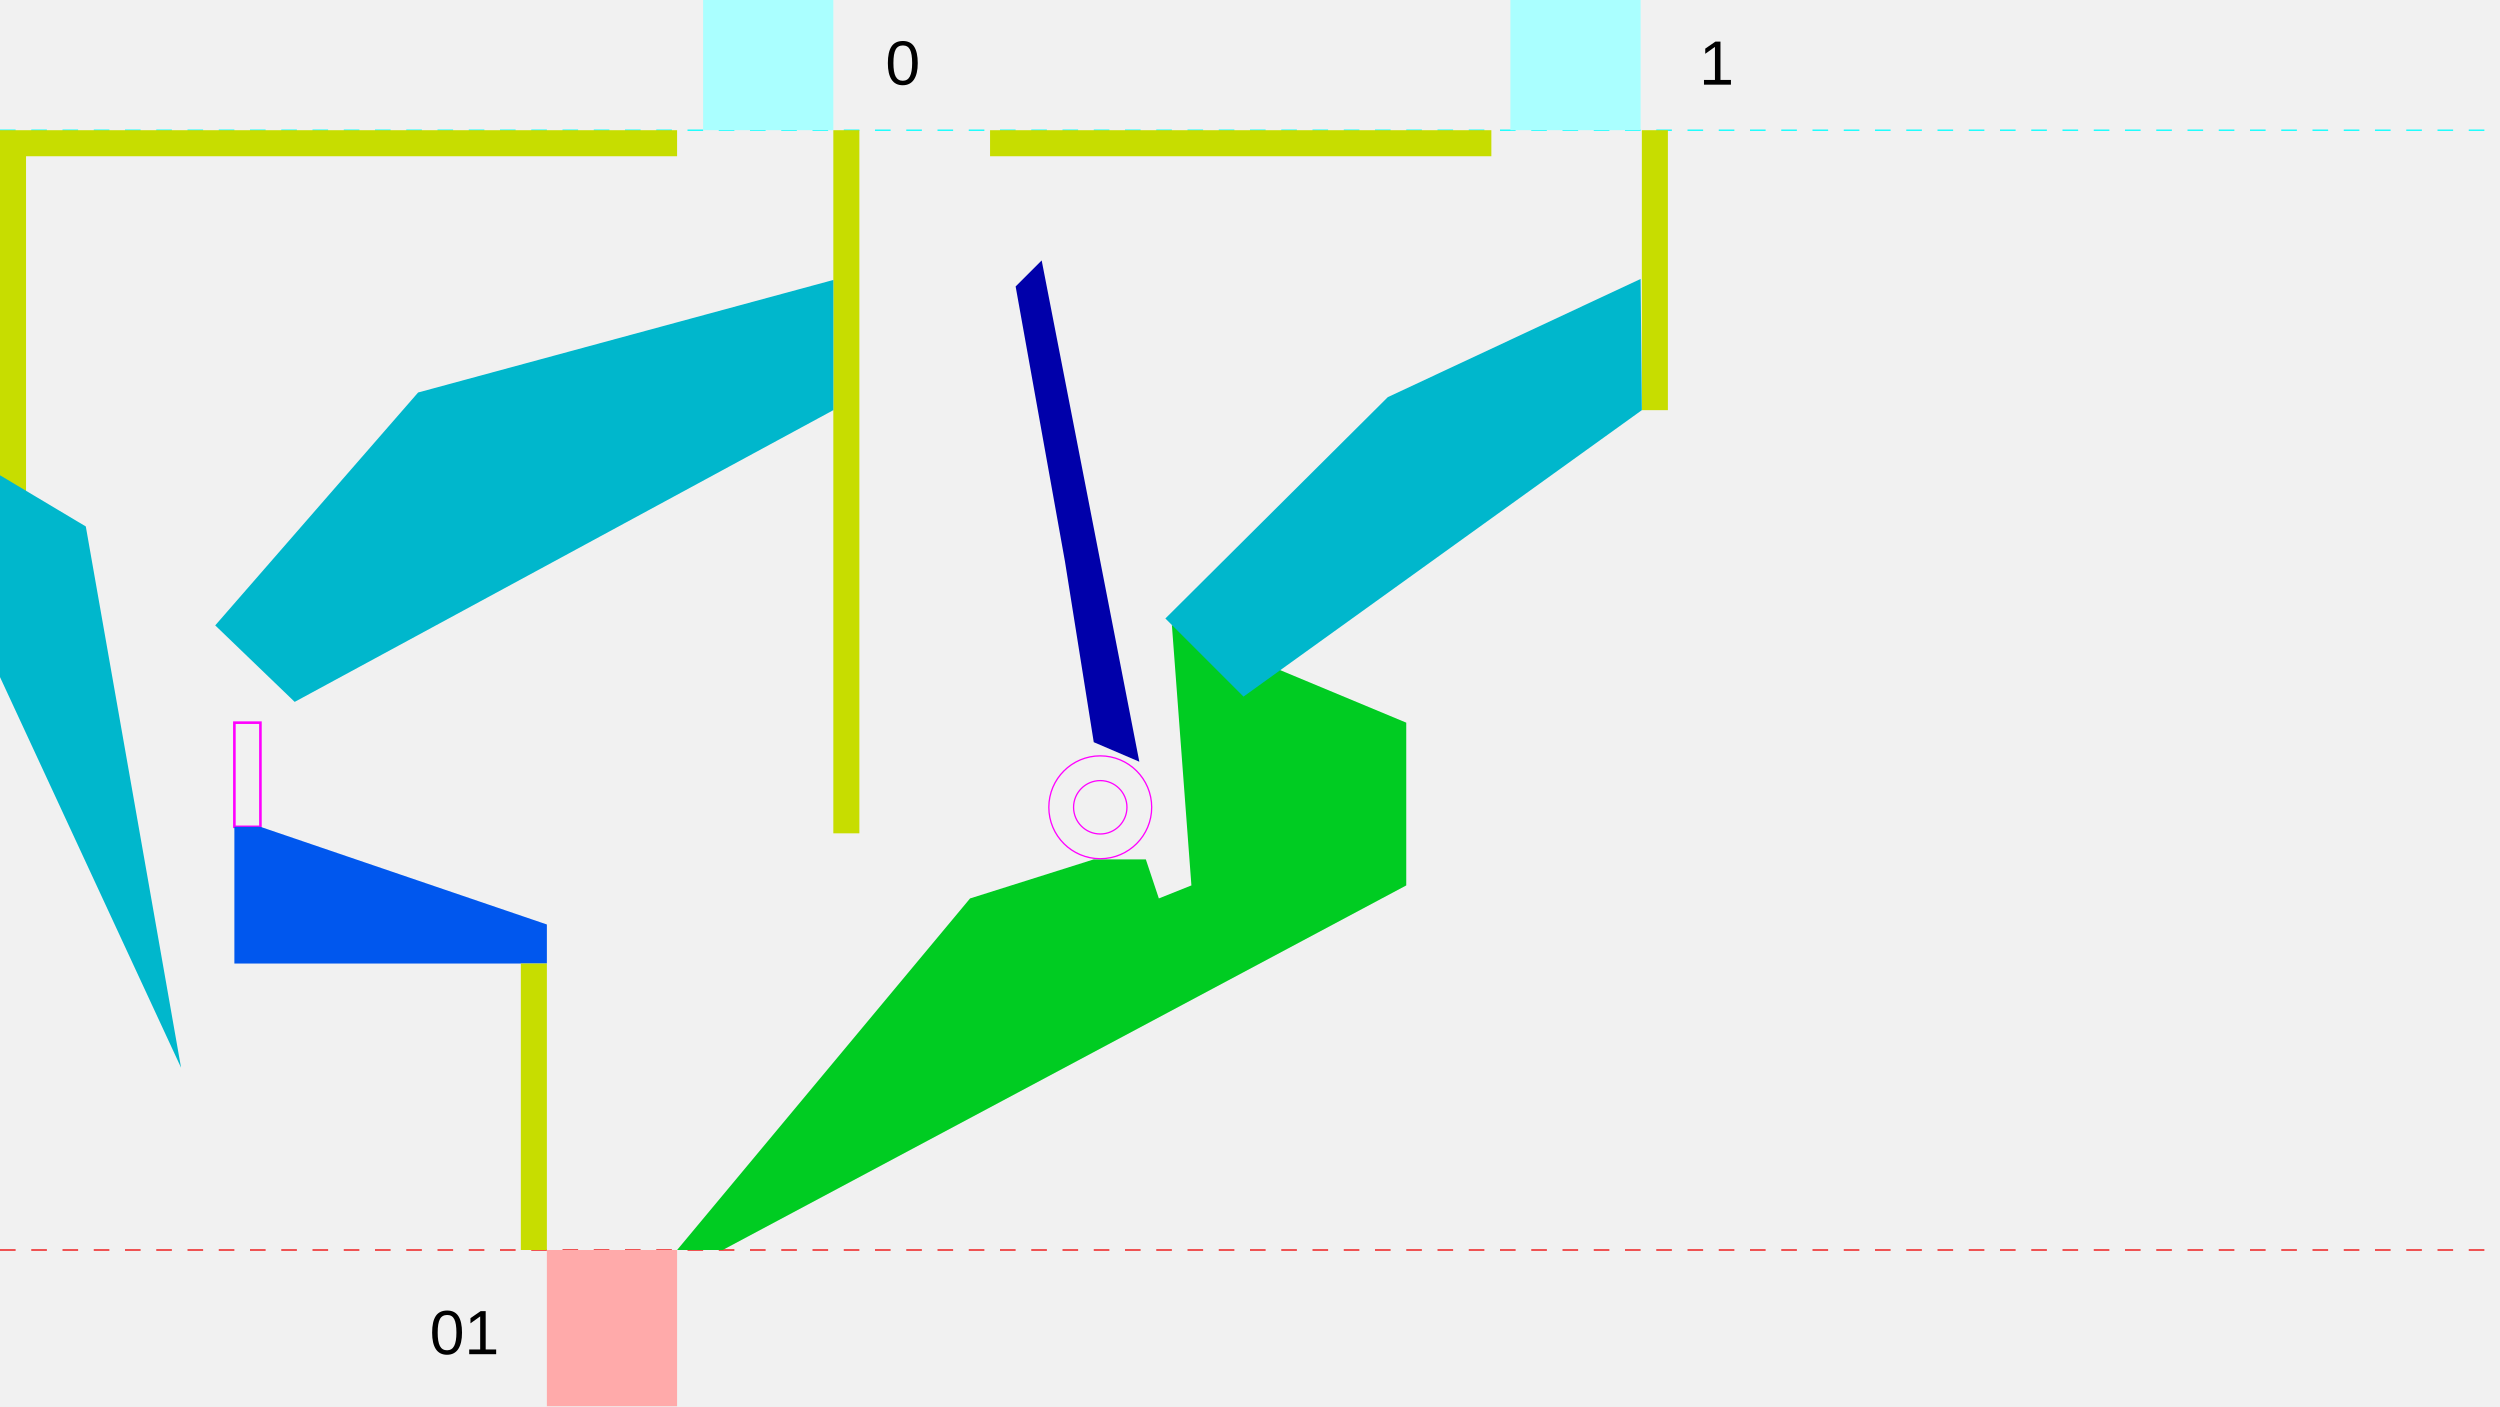
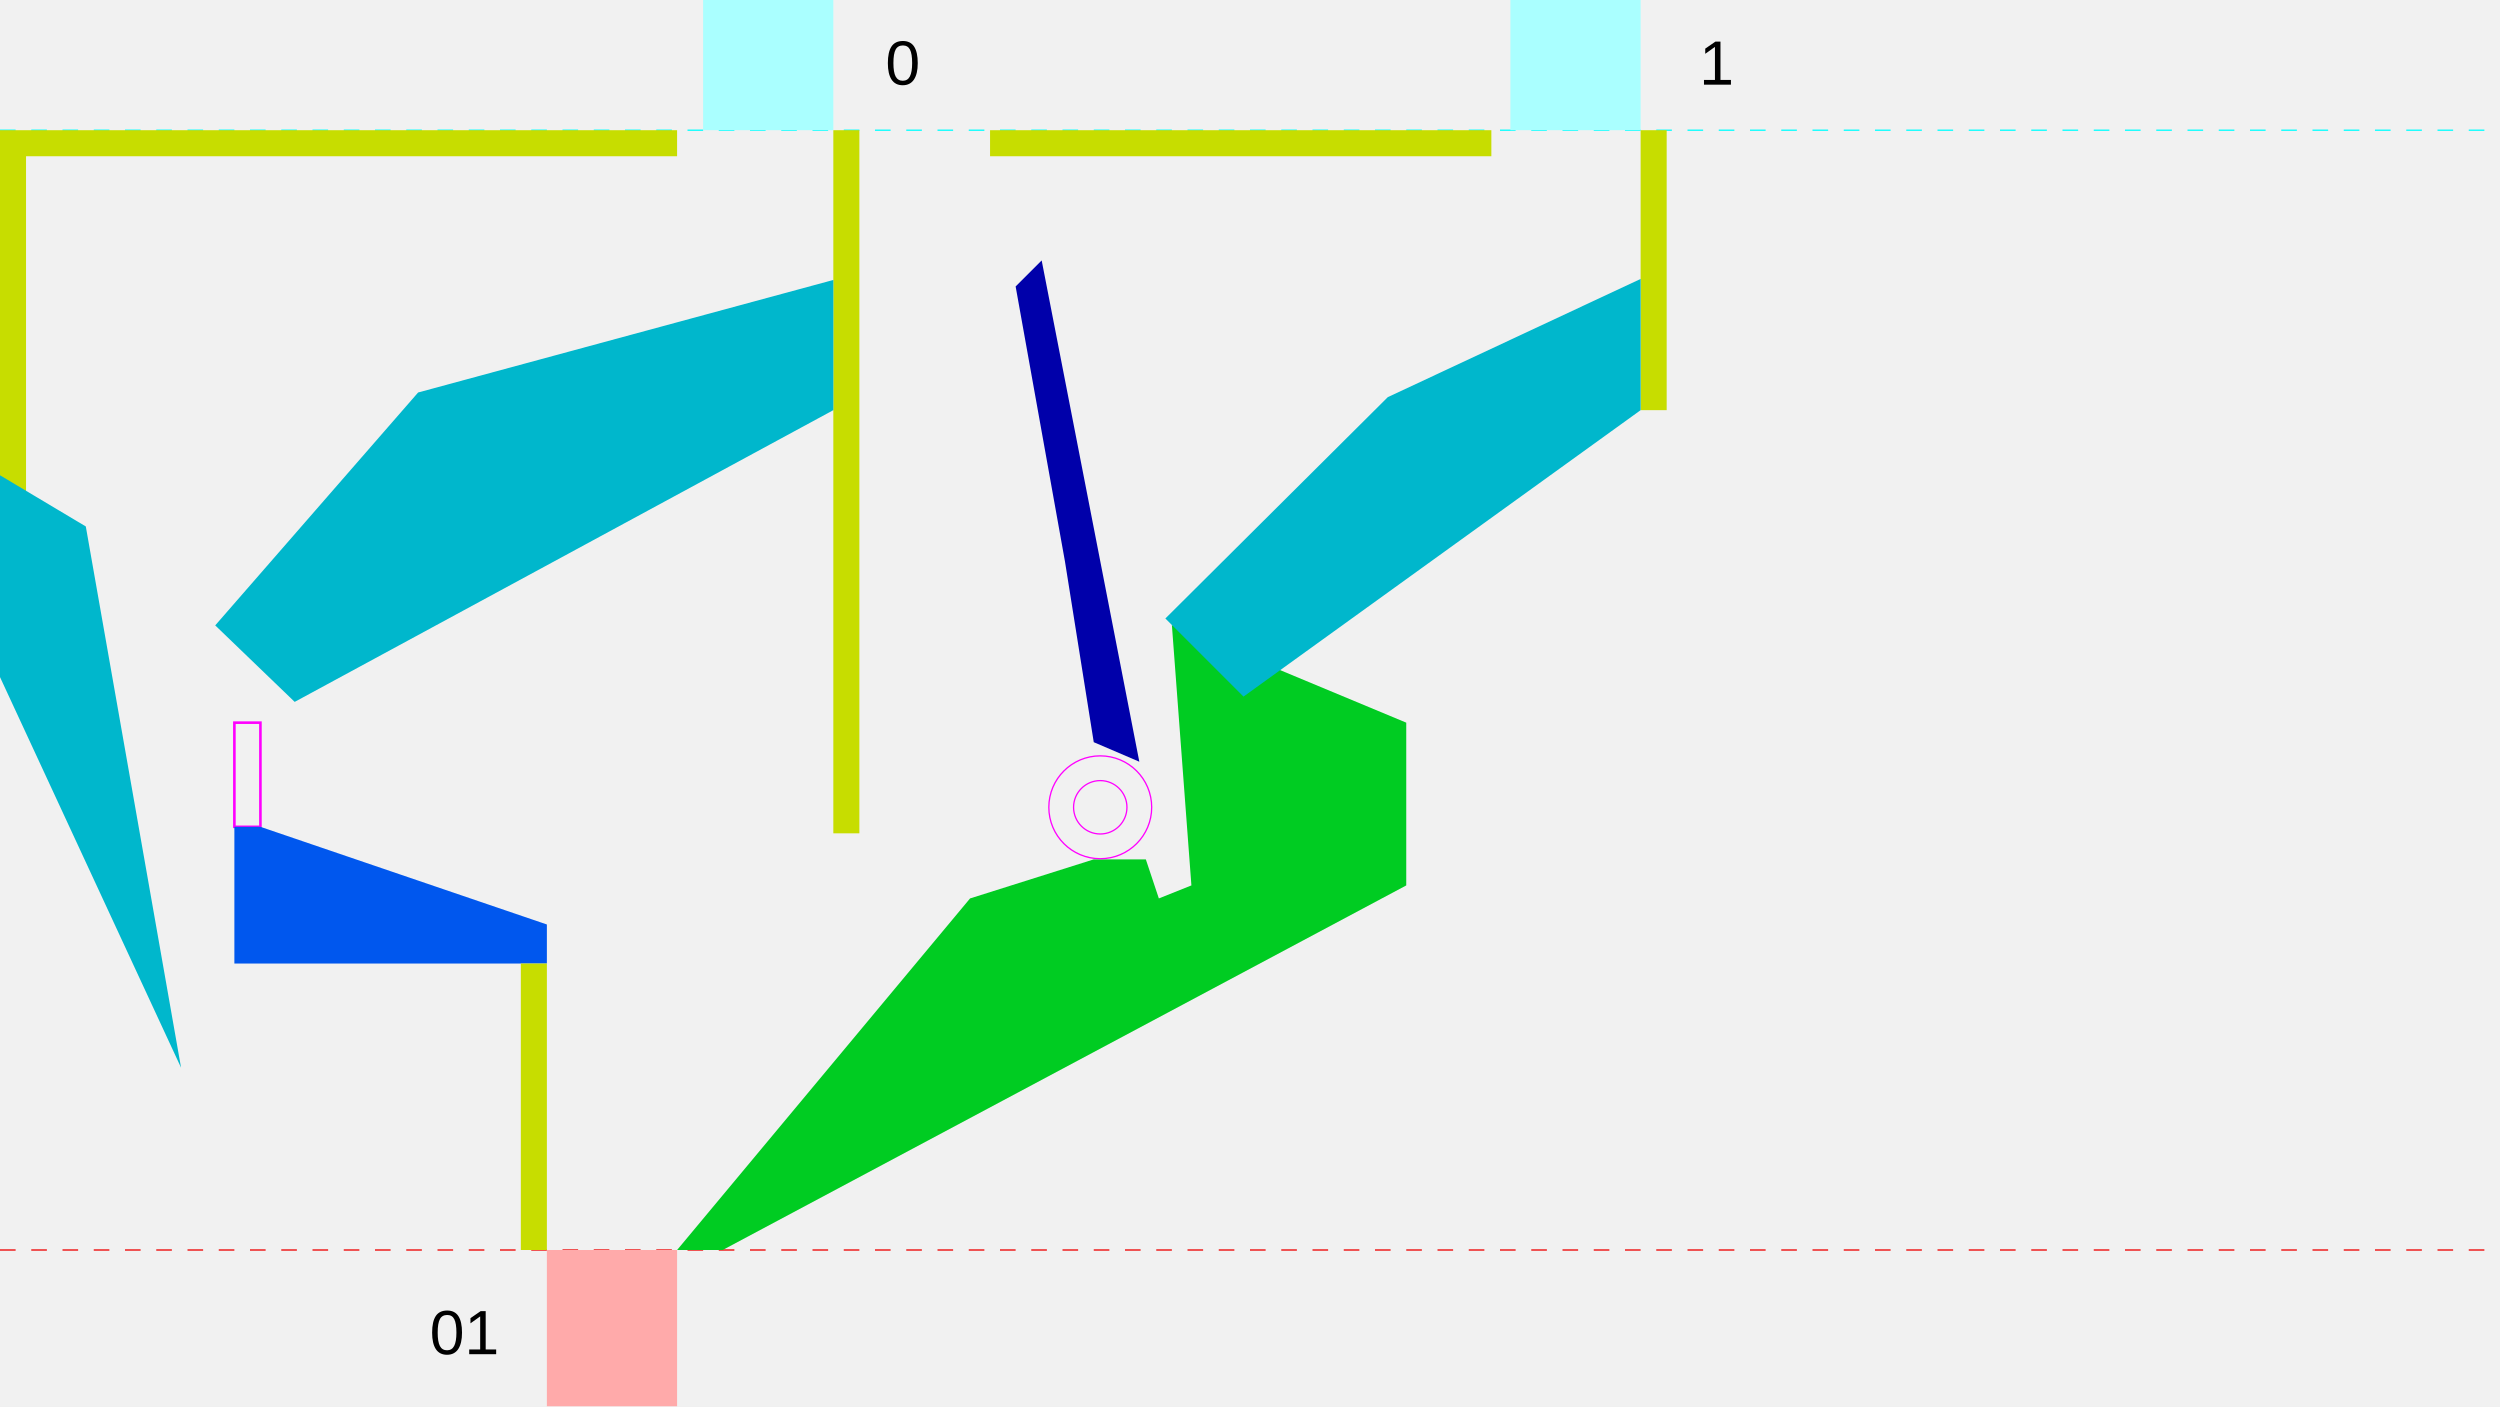
- <svg xmlns="http://www.w3.org/2000/svg" id="Layer_1" width="1920" height="1080" version="1.1" viewBox="0 0 1920 1080">
+ <svg xmlns="http://www.w3.org/2000/svg" id="Layer_1" version="1.1" viewBox="0 0 1920 1080">
  <g opacity=".05">
-     <rect y="0" width="1920" height="1080" fill="#fff" />
+     <rect width="1920" height="1080" fill="#fff" />
  </g>
  <path d="M797.315,930" fill="#00a" />
  <line y1="960" x2="1920" y2="960" fill="none" stroke="#e00" stroke-dasharray="12" stroke-miterlimit="10" />
  <line y1="100" x2="1920" y2="100" fill="none" stroke="aqua" stroke-dasharray="12" stroke-miterlimit="10" />
  <g isolation="isolate">
-     <text transform="translate(680 65)" font-family="ArialMT, Arial" font-size="48" isolation="isolate">
-       <tspan x="0" y="0">0</tspan>
-     </text>
+     <g isolation="isolate">
+       <text transform="translate(680 65)" font-family="ArialMT, Arial" font-size="48" isolation="isolate">
+         <tspan x="0" y="0">0</tspan>
+       </text>
+     </g>
  </g>
  <g isolation="isolate">
-     <text transform="translate(330 1040)" font-family="ArialMT, Arial" font-size="48" isolation="isolate">
-       <tspan x="0" y="0">01</tspan>
-     </text>
+     <g isolation="isolate">
+       <text transform="translate(330 1040)" font-family="ArialMT, Arial" font-size="48" isolation="isolate">
+         <tspan x="0" y="0">01</tspan>
+       </text>
+     </g>
  </g>
  <path d="M540,0h100v100h-100V0Z" fill="#aff" />
  <path d="M420,960h100v120h-100v-120Z" fill="#faa" />
  <path d="M180,555v80h20v-80h-20Z" fill="none" stroke="#f0f" stroke-width="2" />
  <polygon points="200 635 180 635 180 740 230 740 420 740 420 710 200 635" fill="#0057ee" />
  <polygon points="20 100 0 100 0 420 20 420 20 120 520 120 520 100 20 100" fill="#c7dd00" />
  <path d="M640,640h20V100h-20v540Z" fill="#c7dd00" />
  <path d="M65.897,404.322L0,365v155l139.057,300-73.16-415.678Z" fill="#00b7cc" />
  <polygon points="640 215 321.112 301.434 165.284 480.299 226.318 539.052 640 315 640 215" fill="#00b7cc" />
  <g isolation="isolate">
-     <text transform="translate(1305 65)" font-family="ArialMT, Arial" font-size="48" isolation="isolate">
-       <tspan x="0" y="0">1</tspan>
-     </text>
+     <g isolation="isolate">
+       <text transform="translate(1305 65)" font-family="ArialMT, Arial" font-size="48" isolation="isolate">
+         <tspan x="0" y="0">1</tspan>
+       </text>
+     </g>
  </g>
  <path d="M1160,0h100v100h-100V0Z" fill="#aff" />
-   <path d="M760.363,120h385v-20h-385v20Z" fill="#c7dd00" />
-   <path d="M1260.942,315h20V100h-20v215Z" fill="#c7dd00" />
+   <path d="M760.363,120h385v-20h-385v20h0Z" fill="#c7dd00" />
+   <path d="M1260,315h20V100h-20v215Z" fill="#c7dd00" />
  <polygon points="900 480 915 680 890 690 880 660 840 660 745 690 520 960 555 960 1080 680 1080 555 900 480" fill="#0c2" />
-   <polyline points="1260.942 315 1260 214.212 1065.828 305 895 475 955 535 1260.942 315" fill="#00b7cc" />
+   <polygon points="1260 214.212 1065.828 305 895 475 955 535 1260 315 1260 214.212" fill="#00b7cc" />
  <path d="M845,581c21.505,0,39,17.495,39,39s-17.495,39-39,39-39-17.495-39-39,17.495-39,39-39M845,641c11.579,0,21-9.421,21-21s-9.421-21-21-21-21,9.421-21,21,9.421,21,21,21M845,580c-22.091,0-40,17.909-40,40s17.909,40,40,40,40-17.909,40-40-17.909-40-40-40h0ZM845,640c-11.046,0-20-8.954-20-20s8.954-20,20-20,20,8.954,20,20-8.954,20-20,20h0Z" fill="#f0f" />
  <path d="M817.893,431.219l22.107,138.781,35,15-75-385-20,20,37.893,211.219Z" fill="#00a" />
  <path d="M400,960h20v-220h-20v220Z" fill="#c7dd00" />
</svg>
